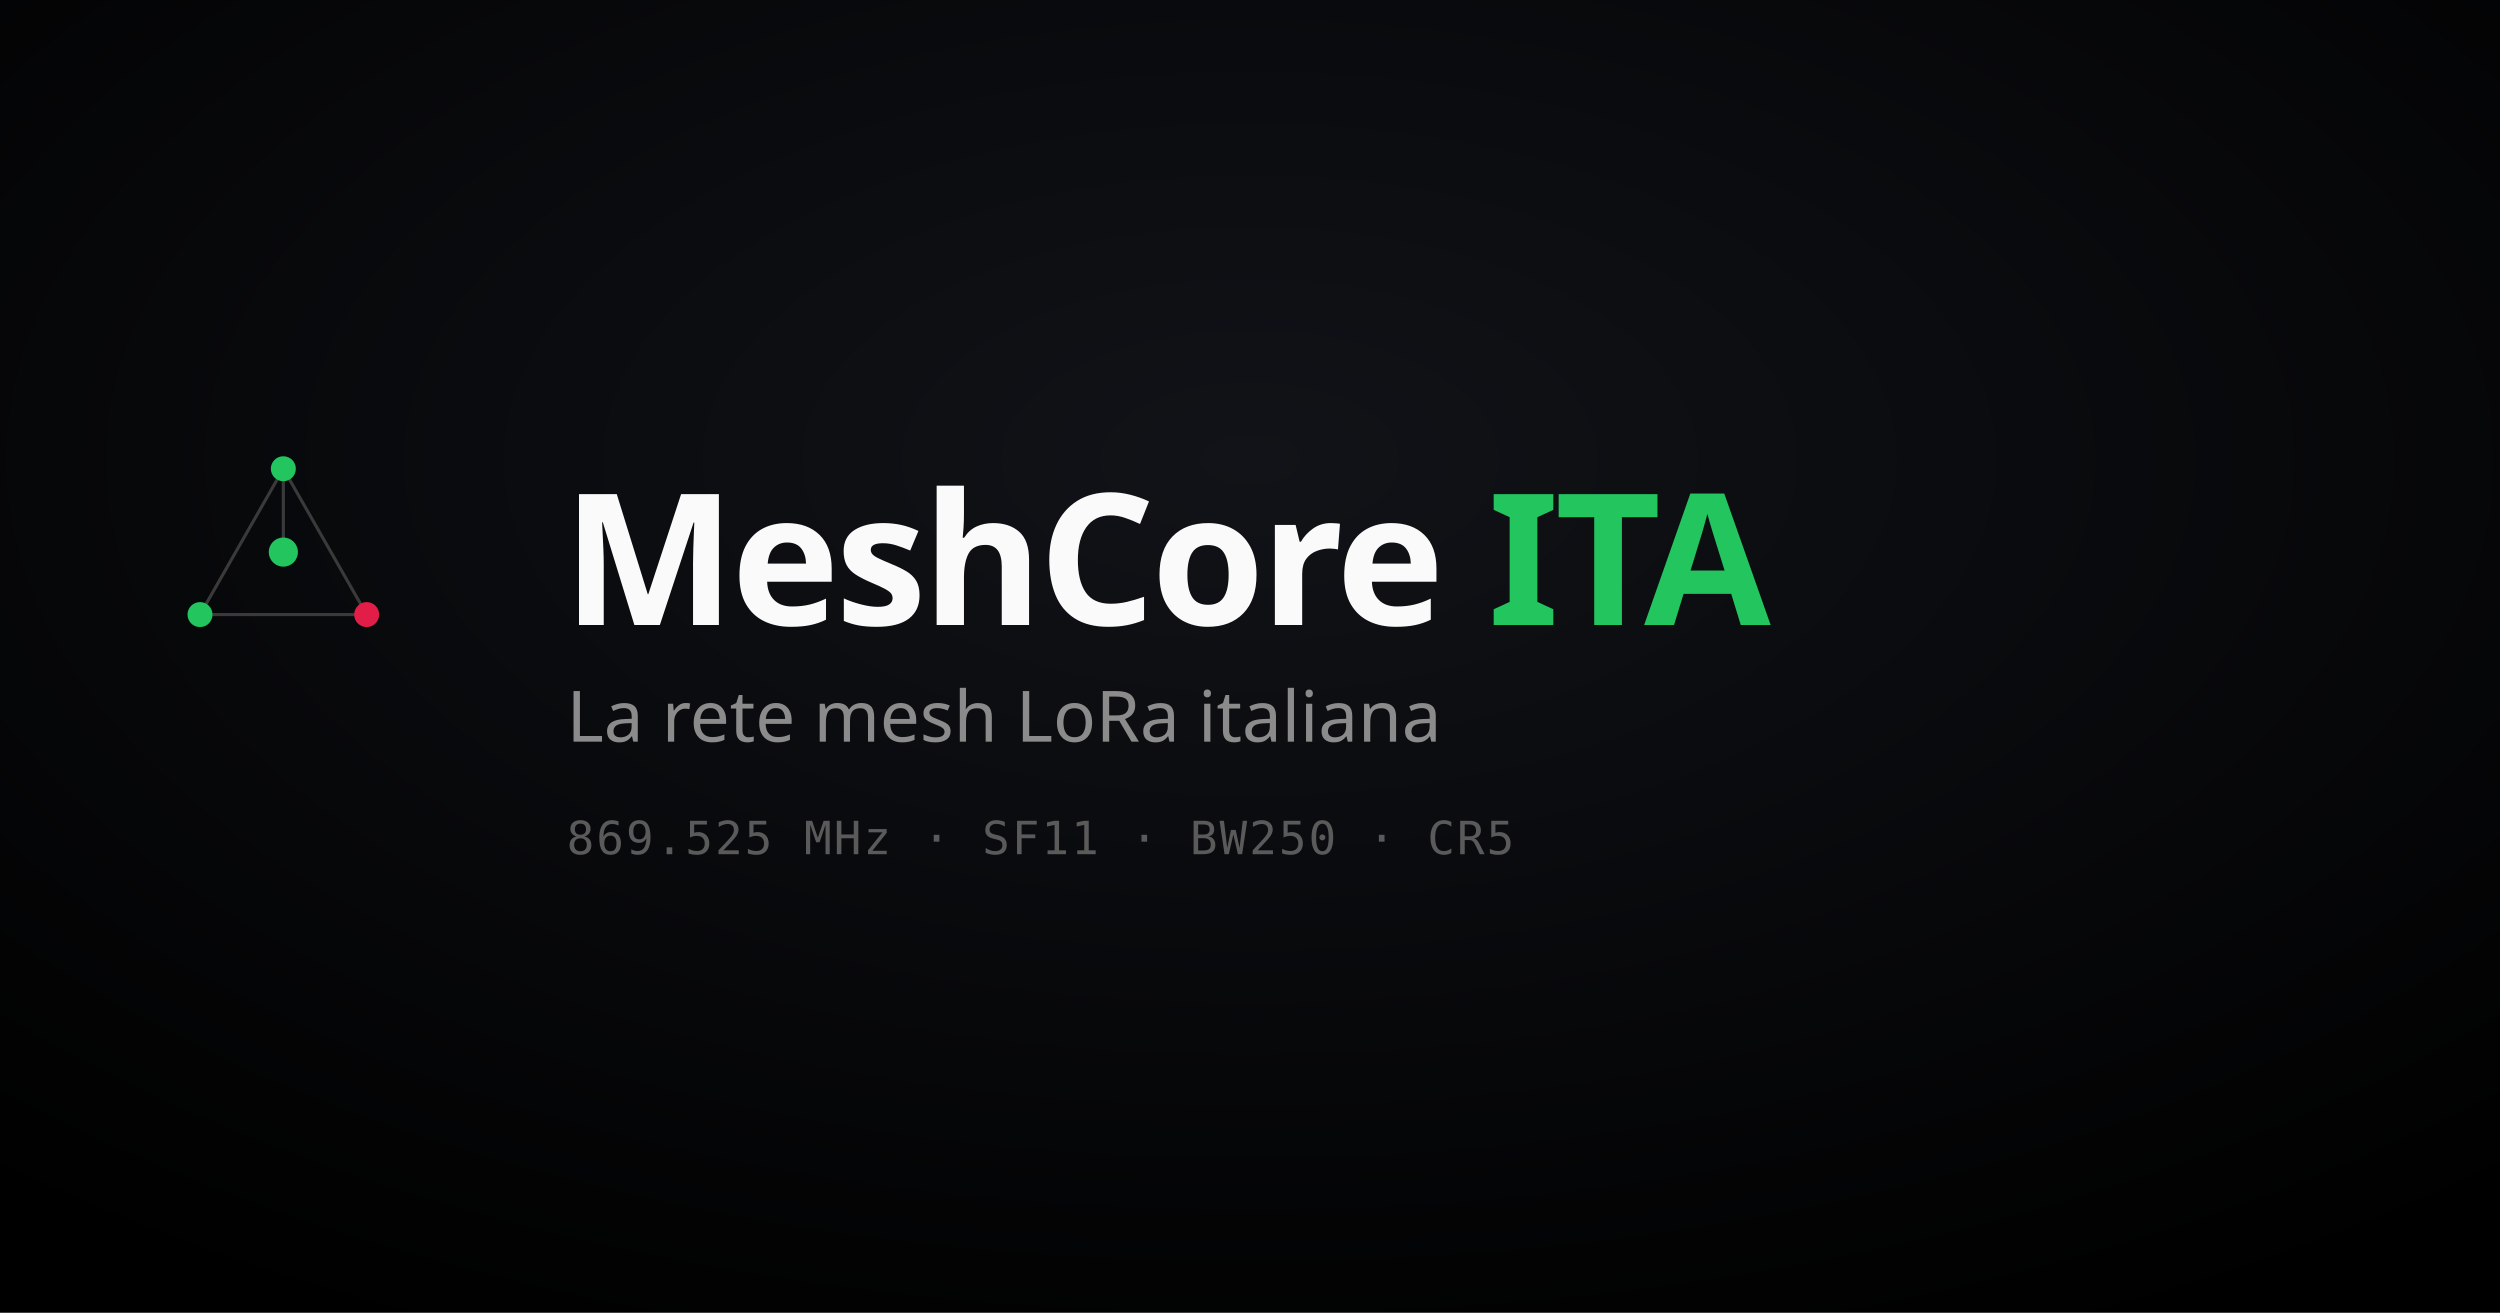
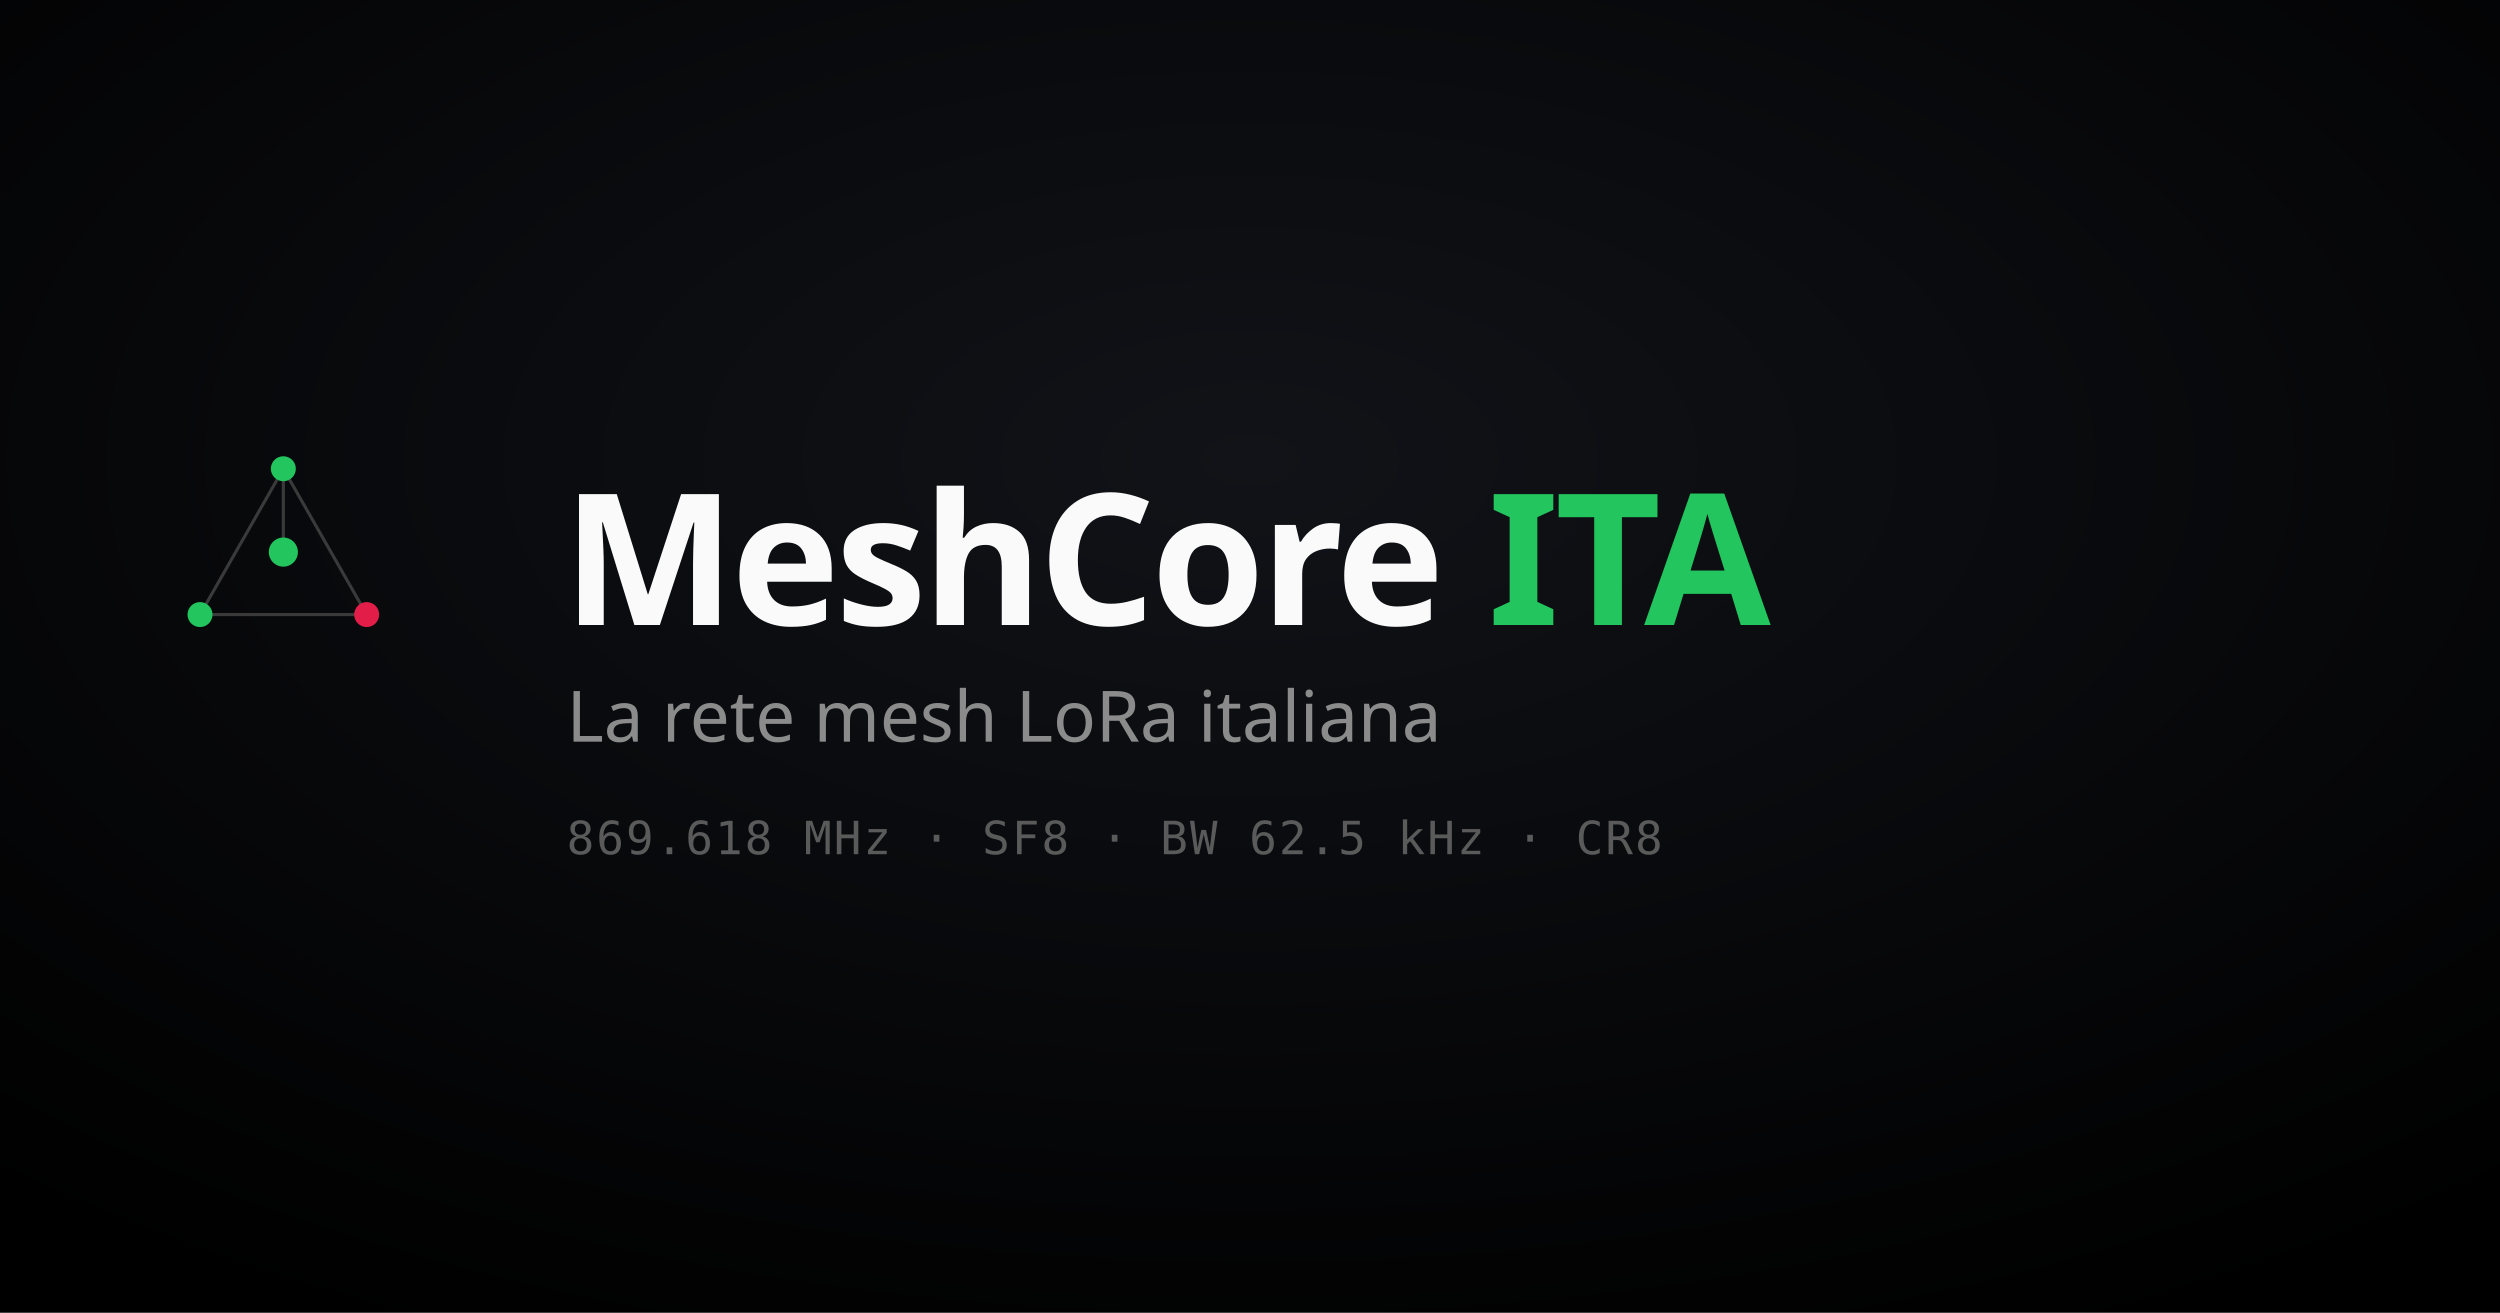
<svg xmlns="http://www.w3.org/2000/svg" viewBox="0 0 1200 630" width="1200" height="630" role="img" aria-label="MeshCore ITA — la rete mesh LoRa italiana">
  <defs>
    <radialGradient id="bgfade" cx="50%" cy="35%" r="75%">
      <stop offset="0%" stop-color="#111318" />
      <stop offset="100%" stop-color="#000000" />
    </radialGradient>
  </defs>
  <rect width="1200" height="630" fill="#000" />
  <rect width="1200" height="630" fill="url(#bgfade)" />
  <g transform="translate(96,225)" fill="none" stroke="#3a3a3a" stroke-width="1.5" stroke-linecap="round">
    <line x1="40" y1="0" x2="0" y2="70" />
    <line x1="40" y1="0" x2="80" y2="70" />
    <line x1="0" y1="70" x2="80" y2="70" />
    <line x1="40" y1="0" x2="40" y2="40" />
  </g>
  <g transform="translate(96,225)">
    <circle cx="40" cy="0" r="6" fill="#22c55e" />
    <circle cx="0" cy="70" r="6" fill="#22c55e" />
    <circle cx="80" cy="70" r="6" fill="#e11d48" />
    <circle cx="40" cy="40" r="7" fill="#22c55e" />
  </g>
  <text x="270" y="300" font-family="system-ui, sans-serif" font-weight="600" font-size="88" fill="#fafafa" letter-spacing="-2">MeshCore <tspan fill="#22c55e">ITA</tspan>
  </text>
  <text x="272" y="356" font-family="system-ui, sans-serif" font-weight="400" font-size="34" fill="#8b8b8b">La rete mesh LoRa italiana</text>
-   <text x="272" y="410" font-family="ui-monospace, monospace" font-weight="400" font-size="22" fill="#5a5a5a" letter-spacing="1">869.525 MHz · SF11 · BW250 · CR5</text>
+   <text x="272" y="410" font-family="ui-monospace, monospace" font-weight="400" font-size="22" fill="#5a5a5a" letter-spacing="1">869.618 MHz · SF8 · BW 62.5 kHz · CR8</text>
</svg>
